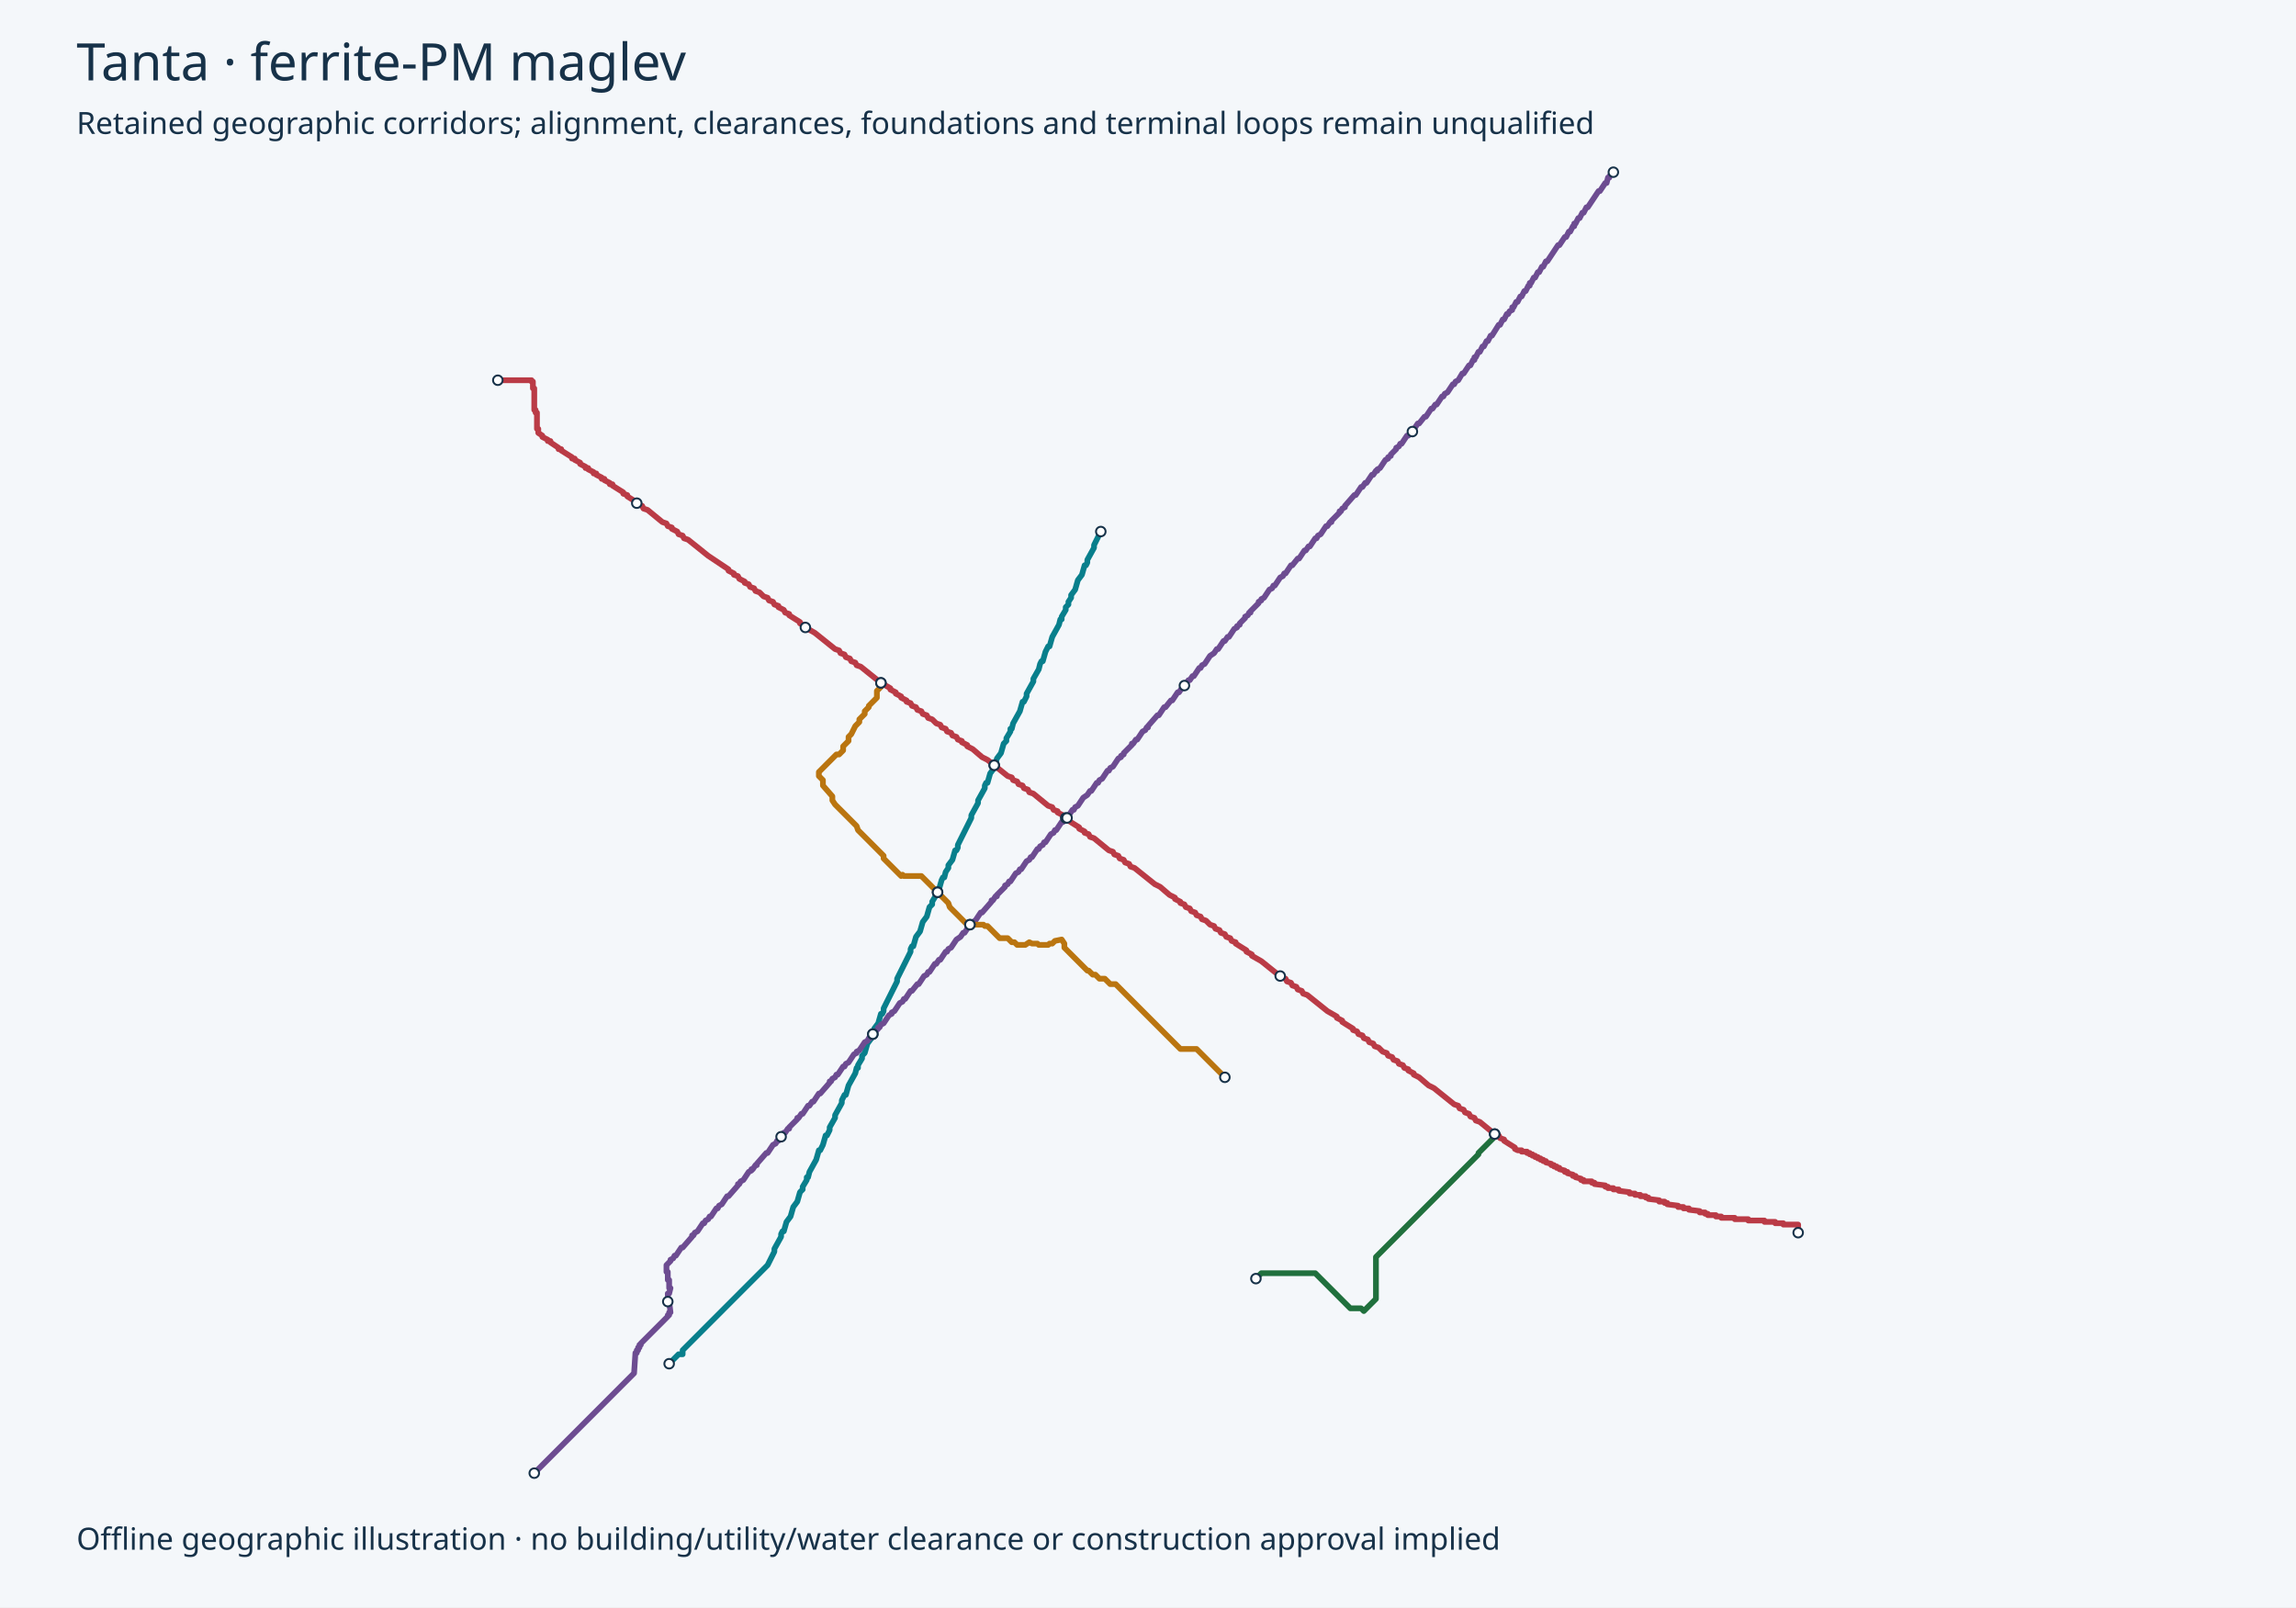
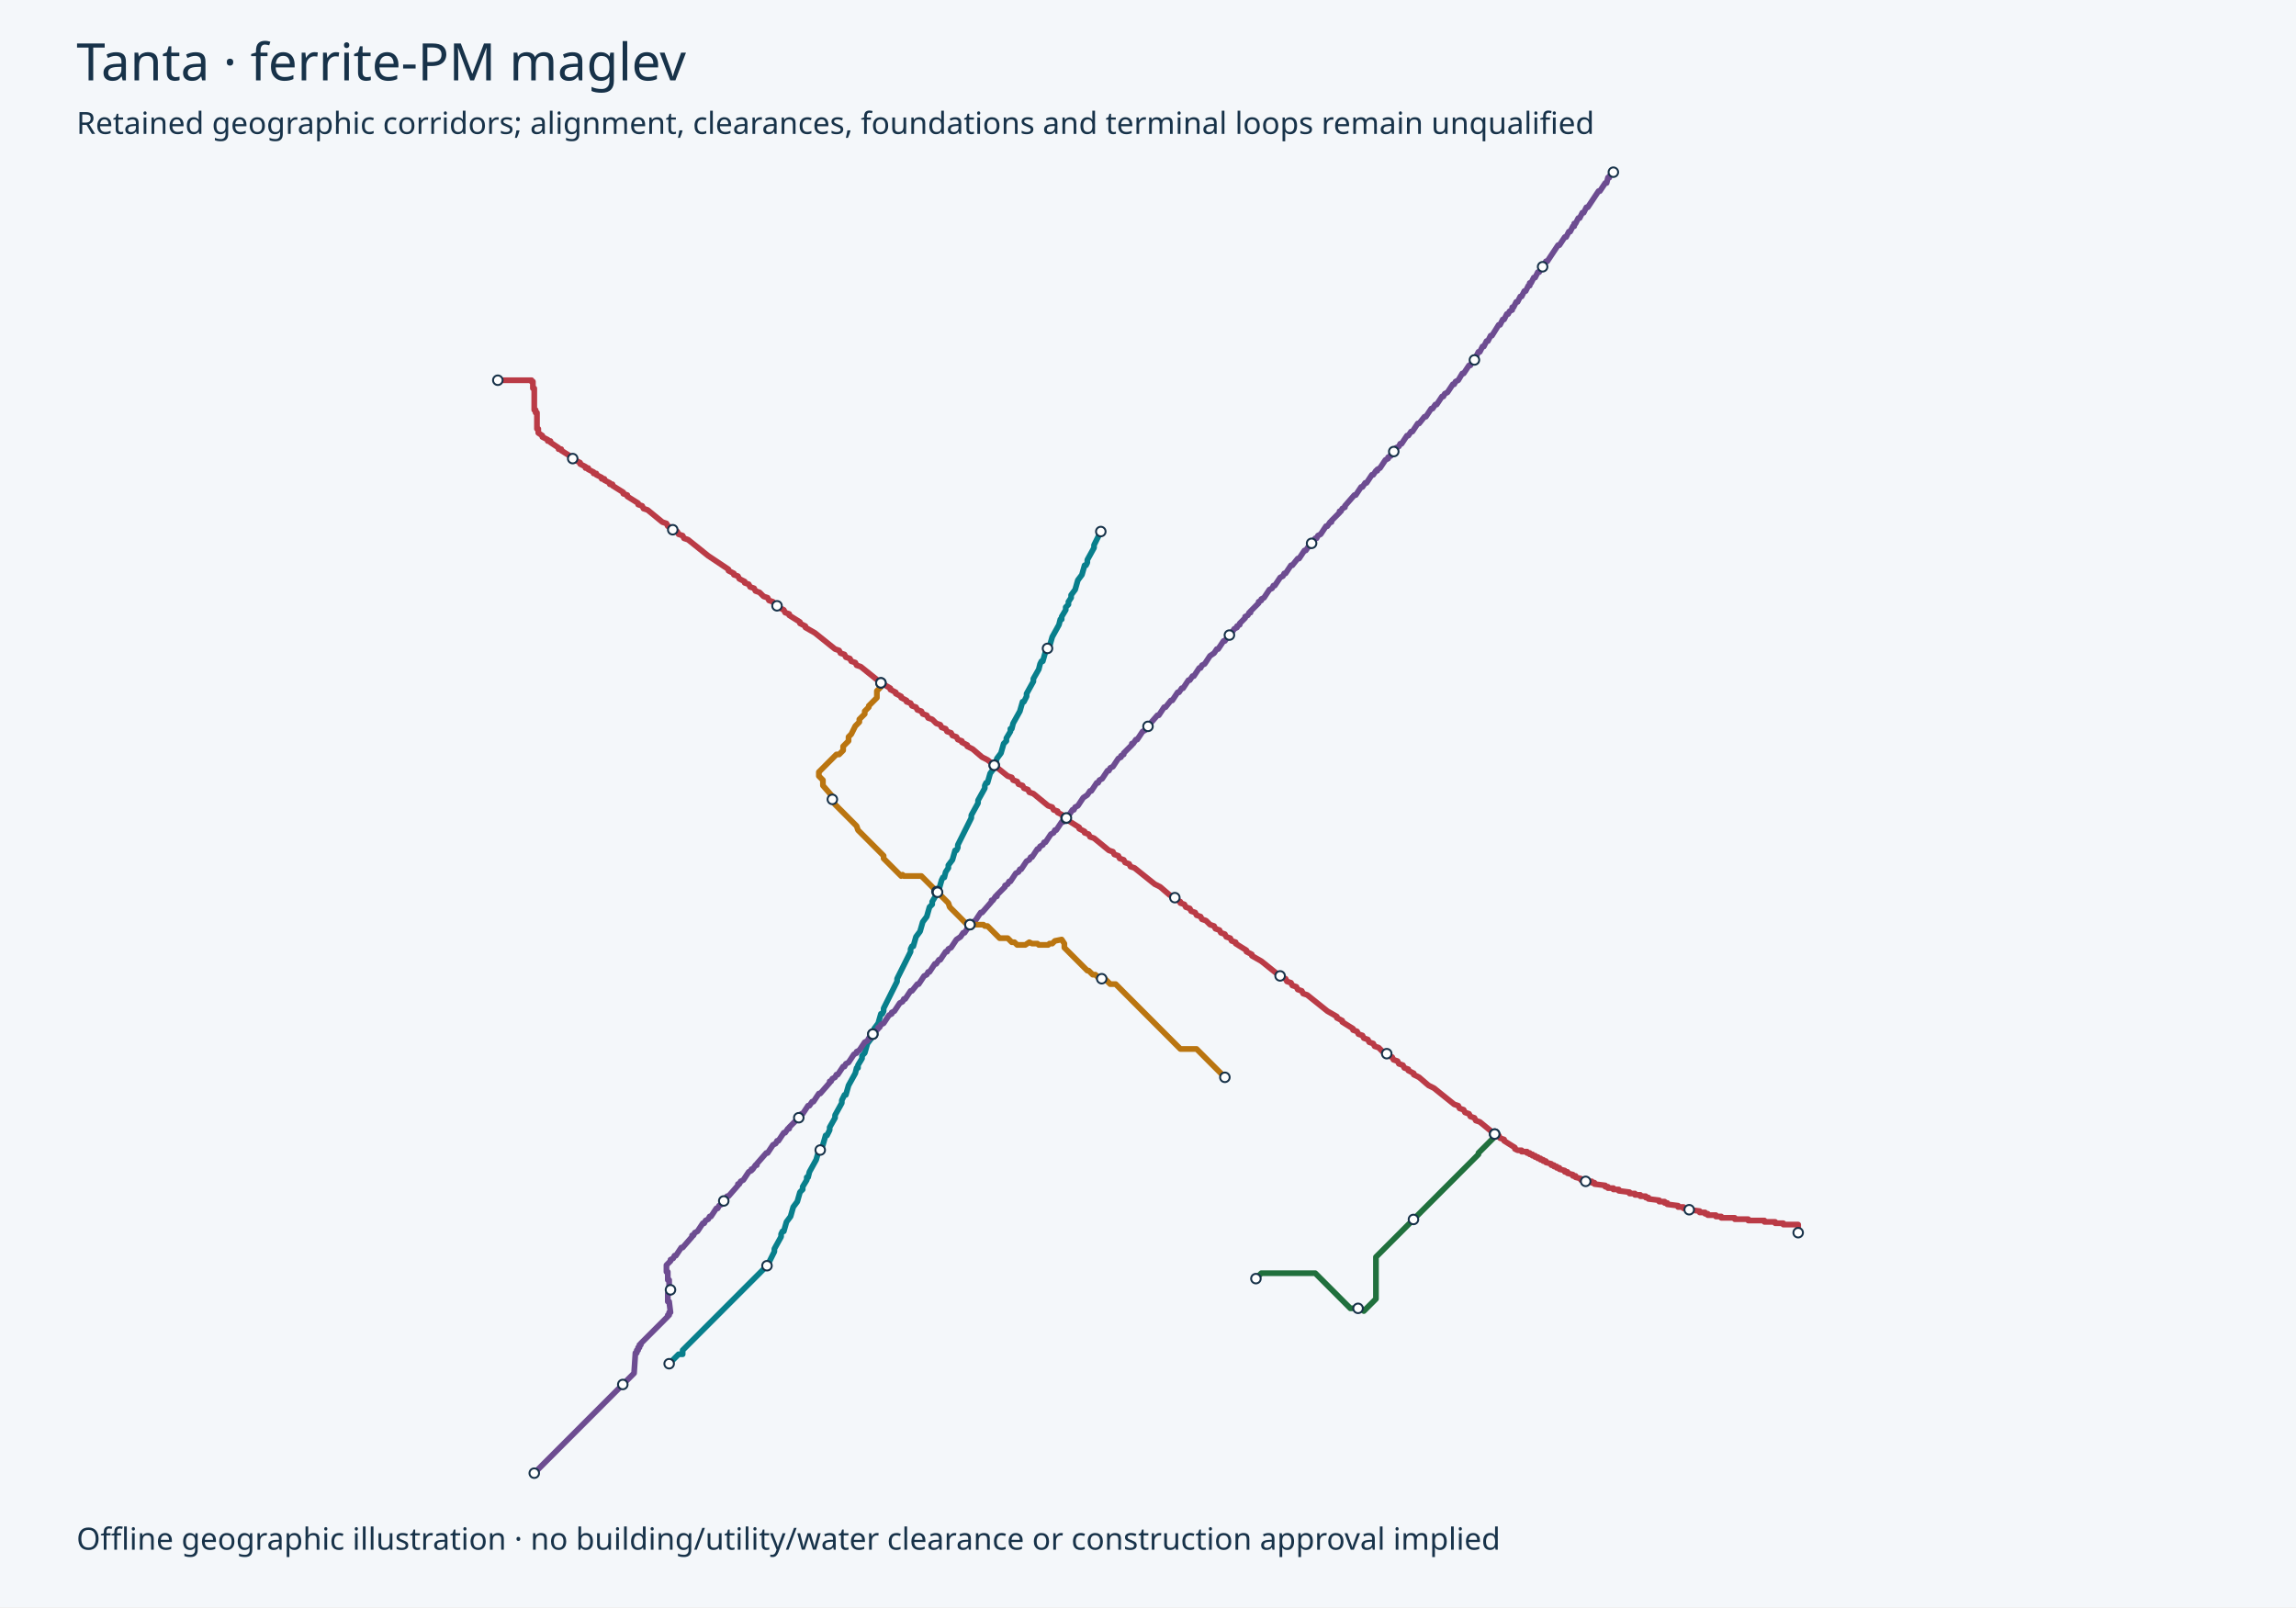
<svg xmlns="http://www.w3.org/2000/svg" width="1200" height="840" viewBox="0 0 1200 840" role="img">
  <rect width="1200" height="840" fill="#f4f7fa" />
  <g font-family="sans-serif" fill="#173249">
    <text x="40" y="42" font-size="27">Tanta · ferrite-PM maglev</text>
    <text x="40" y="70" font-size="16">Retained geographic corridors; alignment, clearances, foundations and terminal loops remain unqualified</text>
  </g>
  <polyline points="575.33,277.83 571.80,284.89 571.80,286.30 568.28,292.66 568.28,294.07 567.57,295.48 566.87,295.48 565.46,300.43 563.34,303.25 561.93,308.19 559.82,311.02 559.82,312.43 558.41,314.55 558.41,315.96 557.00,317.37 557.00,318.79 554.88,322.32 554.88,323.73 554.18,323.73 553.47,326.55 549.95,332.91 548.54,337.85 547.83,337.85 546.42,340.67 545.01,345.62 544.31,345.62 543.60,347.03 542.90,349.85 540.08,354.80 540.08,356.21 536.55,362.56 536.55,363.98 535.14,366.80 534.44,366.80 533.03,371.74 529.50,378.10 528.80,380.92 528.09,380.92 528.09,382.34 525.98,385.87 525.98,387.28 524.57,388.69 523.16,393.63 521.04,396.46 519.63,401.40 517.52,404.23 516.11,409.17 515.40,409.17 514.70,410.58 514.70,411.99 511.17,418.35 511.17,419.76 507.65,426.12 507.65,427.53 500.60,441.65 500.60,443.06 499.89,444.48 499.19,444.48 497.78,449.42 495.66,452.24 495.66,453.66 494.25,455.77 493.55,458.60 492.84,458.60 492.14,460.01 490.73,464.95 489.32,466.37 489.32,467.78 487.20,471.31 487.20,472.72 485.79,474.13 484.38,479.08 482.27,481.90 480.86,486.84 478.74,489.67 477.33,494.61 476.63,494.61 475.92,496.02 475.92,497.44 468.87,511.56 468.87,512.97 461.82,527.09 461.82,528.50 461.12,529.92 460.41,529.92 459.00,534.86 456.89,537.68 455.48,542.63 453.36,545.45 451.95,550.39 450.54,551.81 450.54,553.22 448.43,556.75 448.43,558.16 447.72,558.16 447.02,560.99 443.49,567.34 442.08,572.28 441.38,572.28 439.97,575.11 439.97,576.52 436.44,582.88 436.44,584.29 433.62,589.23 433.62,590.64 432.21,593.47 431.51,593.47 430.10,598.41 428.69,601.24 427.98,601.24 426.57,606.18 423.05,612.53 422.34,615.36 421.64,615.36 421.64,616.77 419.52,620.30 419.52,621.71 418.11,623.13 416.70,628.07 414.59,630.89 413.18,635.84 411.06,638.66 409.65,643.60 408.95,643.60 408.24,645.02 408.24,646.43 404.72,652.78 404.72,654.20 401.19,661.26 356.78,705.74 356.78,707.86 354.66,707.86 349.73,712.80" stroke="#087f8c" fill="none" stroke-width="3" stroke-linejoin="round" />
  <polyline points="260.19,198.74 277.82,198.74 277.82,199.45 278.52,199.45 278.52,202.98 279.23,202.98 279.23,214.28 279.93,214.28 279.93,215.69 280.64,215.69 280.64,224.16 281.34,224.16 281.34,226.28 283.46,227.69 283.46,228.40 286.28,229.81 286.28,230.52 287.69,230.52 287.69,231.23 291.92,234.05 291.92,234.76 293.33,234.76 293.33,235.46 298.97,238.99 298.97,239.70 300.38,239.70 300.38,240.40 303.20,241.82 303.20,242.52 306.02,243.94 306.02,244.64 307.43,244.64 307.43,245.35 310.25,246.76 310.25,247.47 311.66,247.47 311.66,248.17 314.48,249.58 314.48,250.29 315.89,250.29 315.89,251.00 318.71,252.41 318.71,253.12 320.12,253.12 320.12,253.82 325.76,257.35 325.76,258.06 327.87,258.76 327.87,259.47 333.51,263.00 333.51,263.71 335.63,264.41 336.33,265.83 338.45,266.53 346.20,272.89 348.32,273.59 349.02,275.01 351.14,275.71 351.14,276.42 353.96,277.83 354.66,279.24 356.78,279.95 357.48,281.36 359.60,282.07 370.17,290.54 380.75,297.60 380.75,298.31 383.57,299.72 383.57,300.43 385.68,301.13 386.39,302.54 389.21,303.96 389.21,304.66 391.32,305.37 392.03,306.78 394.14,307.49 394.85,308.90 396.96,309.61 399.08,311.72 401.19,312.43 401.90,313.84 404.01,314.55 404.72,315.96 406.83,316.67 406.83,317.37 409.65,318.79 410.36,320.20 412.47,320.90 412.47,321.61 418.11,325.14 418.11,325.85 420.93,327.26 420.93,327.96 425.87,330.79 436.44,339.26 438.56,339.97 439.26,341.38 441.38,342.09 442.08,343.50 444.20,344.21 444.90,345.62 447.02,346.32 447.72,347.74 449.84,348.44 460.41,356.92 465.35,359.74 465.35,360.45 468.17,361.86 468.17,362.56 470.99,363.98 470.99,364.68 473.81,366.10 473.81,366.80 475.92,367.51 476.63,368.92 478.74,369.63 479.45,371.04 481.56,371.74 482.27,373.16 484.38,373.86 485.09,375.28 487.20,375.98 489.32,378.10 491.43,378.81 492.14,380.22 494.25,380.92 494.96,382.34 497.07,383.04 497.78,384.45 499.89,385.16 500.60,386.57 502.71,387.28 502.71,387.99 505.53,389.40 505.53,390.10 508.35,391.52 513.29,395.75 516.11,397.17 526.68,405.64 528.80,406.34 529.50,407.76 531.62,408.46 532.32,409.88 534.44,410.58 535.14,411.99 537.26,412.70 537.96,414.11 540.08,414.82 547.83,421.17 549.95,421.88 550.65,423.29 552.77,424.00 552.77,424.70 555.59,426.12 555.59,426.82 558.41,428.23 558.41,428.94 564.05,432.47 564.05,433.18 566.87,434.59 566.87,435.30 568.98,436.00 569.69,437.41 571.80,438.12 579.56,444.48 581.67,445.18 582.38,446.59 584.49,447.30 585.20,448.71 587.31,449.42 588.02,450.83 590.13,451.54 590.84,452.95 592.95,453.66 603.52,462.13 606.34,463.54 611.28,467.78 614.10,469.19 614.10,469.90 616.92,471.31 616.92,472.01 619.03,472.72 619.74,474.13 621.85,474.84 622.56,476.25 624.67,476.96 625.38,478.37 627.49,479.08 628.20,480.49 630.31,481.19 632.43,483.31 634.54,484.02 635.25,485.43 637.36,486.14 638.07,487.55 640.18,488.26 640.89,489.67 643.00,490.37 643.71,491.79 645.82,492.49 645.82,493.20 651.46,496.73 651.46,497.44 654.28,498.85 654.28,499.55 659.22,502.38 669.79,510.85 671.91,511.56 672.61,512.97 674.73,513.68 675.43,515.09 677.55,515.79 678.25,517.21 680.37,517.91 681.07,519.33 683.19,520.03 693.76,528.50 698.70,531.33 698.70,532.04 701.52,533.45 701.52,534.15 707.16,537.68 707.16,538.39 709.27,539.10 709.98,540.51 712.09,541.21 712.80,542.63 714.91,543.33 715.62,544.75 717.73,545.45 718.44,546.86 720.55,547.57 722.67,549.69 724.78,550.39 725.49,551.81 727.60,552.51 728.31,553.93 730.42,554.63 731.13,556.04 733.24,556.75 733.95,558.16 736.06,558.87 736.06,559.57 738.88,560.99 738.88,561.69 741.70,563.10 746.64,567.34 749.46,568.75 760.03,577.23 762.15,577.93 762.85,579.35 764.97,580.05 765.67,581.46 767.79,582.17 768.49,583.58 770.61,584.29 771.31,585.70 773.43,586.41 781.18,592.76 783.30,593.47 784.00,594.88 786.12,595.59 786.12,596.29 791.76,599.82 791.76,600.53 793.17,601.24 795.28,601.24 795.28,601.94 798.10,601.94 798.10,602.65 799.51,602.65 799.51,603.35 800.92,603.35 800.92,604.06 802.33,604.06 802.33,604.77 803.74,604.77 803.74,605.47 805.15,605.47 805.15,606.18 806.56,606.18 806.56,606.88 807.97,606.88 807.97,607.59 810.79,608.30 810.79,609.00 812.20,609.00 812.20,609.71 813.61,609.71 813.61,610.42 815.02,610.42 815.02,611.12 817.84,611.83 817.84,612.53 819.25,612.53 819.25,613.24 822.07,613.95 822.07,614.65 823.48,614.65 823.48,615.36 826.30,616.06 826.30,616.77 827.71,616.77 827.71,617.48 831.94,617.48 831.94,618.18 833.35,618.18 833.35,618.89 838.99,619.60 838.99,620.30 840.40,620.30 840.40,621.01 843.22,621.01 843.22,621.71 846.04,621.71 846.04,622.42 851.68,623.13 851.68,623.83 854.50,623.83 854.50,624.54 857.32,624.54 857.32,625.24 860.14,625.24 860.14,625.95 861.55,625.95 861.55,626.66 867.19,627.36 867.19,628.07 870.01,628.07 870.01,628.77 871.42,628.77 871.42,629.48 877.06,630.19 877.06,630.89 879.88,630.89 879.88,631.60 882.70,631.60 882.70,632.31 888.34,633.01 888.34,633.72 891.16,633.72 891.16,634.42 892.57,634.42 892.57,635.13 896.80,635.13 896.80,635.84 899.62,635.84 899.62,636.54 906.67,636.54 906.67,637.25 913.72,637.25 913.72,637.95 922.18,637.95 922.18,638.66 927.82,638.66 927.82,639.37 932.05,639.37 932.05,640.07 939.81,640.07 939.81,644.31" stroke="#ba3b46" fill="none" stroke-width="3" stroke-linejoin="round" />
  <polyline points="279.23,770.00 331.40,717.75 332.10,707.15 332.81,707.15 332.81,705.74 333.51,705.74 333.51,704.33 334.22,704.33 334.22,702.92 334.92,702.92 334.92,702.21 349.02,688.09 349.02,687.38 349.73,687.38 349.73,685.97 350.43,685.97 349.73,680.32 349.02,680.32 349.02,676.09 349.73,676.09 350.43,673.26 349.73,673.26 349.73,669.02 349.02,669.02 349.02,664.79 348.32,664.79 348.32,661.26 350.43,659.14 350.43,658.43 351.84,657.73 352.55,656.31 353.25,656.31 356.07,652.08 356.78,652.08 361.71,646.43 361.71,645.72 362.42,645.72 363.12,644.31 364.53,643.60 367.35,639.37 368.06,639.37 368.76,637.95 370.17,637.25 370.88,635.84 371.58,635.84 374.40,631.60 375.11,631.60 375.81,630.19 377.22,629.48 380.04,625.24 380.75,625.24 385.68,619.60 385.68,618.89 386.39,618.89 387.09,617.48 388.50,616.77 391.32,612.53 392.73,611.83 392.73,611.12 393.44,611.12 394.85,609.00 395.55,609.00 395.55,608.30 400.49,602.65 401.19,602.65 404.01,598.41 405.42,597.71 406.13,596.29 406.83,596.29 409.65,592.06 410.36,592.06 411.77,589.94 412.47,589.94 412.47,589.23 416.70,584.99 416.70,584.29 417.41,584.29 418.82,582.17 419.52,582.17 422.34,577.93 423.05,577.93 424.46,575.82 425.16,575.82 427.98,571.58 428.69,571.58 433.62,565.93 433.62,565.22 434.33,565.22 435.03,563.81 436.44,563.10 437.15,561.69 437.85,561.69 440.67,557.46 441.38,557.46 442.08,556.04 443.49,555.34 446.31,551.10 447.72,550.39 447.72,549.69 449.13,548.98 451.95,544.75 453.36,544.04 454.07,542.63 454.77,542.63 454.77,541.92 459.00,537.68 459.00,536.98 459.71,536.98 460.41,535.57 461.82,534.86 464.64,530.62 466.05,529.92 466.05,529.21 467.46,528.50 470.28,524.27 471.69,523.56 472.40,522.15 473.10,522.15 475.92,517.91 476.63,517.91 479.45,514.38 480.15,514.38 482.97,510.15 484.38,509.44 485.09,508.03 485.79,508.03 488.61,503.79 489.32,503.79 490.73,501.67 491.43,501.67 494.25,497.44 494.96,497.44 495.66,496.02 497.07,495.32 499.89,491.08 502.01,489.67 503.42,487.55 504.12,487.55 506.94,483.31 507.65,483.31 508.35,481.90 509.76,481.19 512.58,476.96 513.29,476.96 518.22,471.31 518.22,470.60 518.93,470.60 520.34,468.48 521.04,468.48 521.04,467.78 525.27,463.54 525.27,462.83 526.68,462.13 527.39,460.72 528.09,460.72 530.91,456.48 532.32,455.77 533.03,454.36 533.73,454.36 536.55,450.12 537.96,449.42 538.67,448.01 539.37,448.01 542.19,443.77 542.90,443.77 543.60,442.36 545.01,441.65 545.72,440.24 546.42,440.24 549.24,436.00 550.65,435.30 551.36,433.88 552.06,433.88 554.88,429.65 555.59,429.65 557.00,427.53 557.70,427.53 560.52,423.29 561.23,423.29 561.93,421.88 563.34,421.17 566.16,416.94 568.28,415.52 569.69,413.41 570.39,413.41 573.21,409.17 573.92,409.17 574.62,407.76 576.03,407.05 578.85,402.81 579.56,402.81 580.26,401.40 581.67,400.70 584.49,396.46 585.90,395.75 585.90,395.05 587.31,394.34 587.31,393.63 591.54,389.40 591.54,388.69 592.25,388.69 593.66,386.57 594.36,386.57 597.18,382.34 598.59,381.63 599.30,380.22 600.00,380.22 600.00,379.51 604.93,373.86 605.64,373.86 608.46,369.63 609.16,369.63 611.98,366.10 612.69,366.10 615.51,361.86 616.21,361.86 617.62,359.74 618.33,359.74 621.15,355.50 621.85,355.50 623.26,353.39 623.97,353.39 626.79,349.15 627.49,349.15 628.20,347.74 629.61,347.03 632.43,342.79 634.54,341.38 635.95,339.26 636.66,339.26 639.48,335.03 640.18,335.03 641.59,332.91 642.30,332.91 645.12,328.67 646.53,327.96 646.53,327.26 647.94,326.55 647.94,325.85 650.76,323.02 650.76,322.32 652.17,321.61 652.87,320.20 653.58,320.20 653.58,319.49 657.81,315.25 657.81,314.55 659.22,313.84 659.22,313.14 660.63,312.43 663.45,308.19 664.86,307.49 665.56,306.07 666.27,306.07 669.09,301.84 670.50,301.13 671.20,299.72 671.91,299.72 674.73,295.48 675.43,295.48 678.25,291.95 678.96,291.95 681.78,287.72 682.48,287.72 683.89,285.60 684.60,285.60 687.42,281.36 688.12,281.36 688.83,279.95 690.24,279.24 693.06,275.01 693.76,275.01 695.17,272.89 695.88,272.89 695.88,272.18 700.11,267.94 700.11,267.24 700.81,267.24 701.52,265.83 702.93,265.12 702.93,264.41 707.86,258.76 708.57,258.76 711.39,254.53 712.09,254.53 713.50,252.41 714.21,252.41 717.03,248.17 717.73,248.17 719.14,246.05 719.85,246.05 719.85,245.35 721.26,244.64 724.08,240.40 725.49,239.70 725.49,238.99 726.90,238.29 726.90,237.58 729.72,234.76 729.72,234.05 731.13,233.34 731.83,231.93 732.54,231.93 735.36,227.69 736.06,227.69 737.47,225.58 738.18,225.58 741.00,221.34 741.70,221.34 744.52,217.81 745.23,217.81 748.05,213.57 748.75,213.57 750.16,211.45 750.87,211.45 753.69,207.22 754.39,207.22 755.10,205.80 756.51,205.10 759.33,200.86 760.03,200.86 760.74,199.45 762.15,198.74 764.26,195.21 764.97,195.21 767.79,190.98 768.49,190.98 769.90,188.15 770.61,188.15 770.61,186.74 771.31,186.74 772.72,183.91 773.43,183.91 774.84,181.09 775.54,181.09 776.95,178.27 777.66,178.27 779.07,175.44 779.77,175.44 783.30,169.79 784.00,169.79 785.41,166.97 786.12,166.97 787.53,164.14 788.23,164.14 788.94,162.73 790.35,162.02 790.35,160.61 791.05,160.61 792.46,157.79 793.17,157.79 794.58,154.96 795.28,154.96 796.69,152.14 797.40,152.14 798.81,149.31 799.51,149.31 799.51,147.90 800.22,147.90 801.63,145.08 802.33,145.08 803.74,142.25 804.45,142.25 805.86,139.43 806.56,139.43 807.97,136.60 808.68,136.60 814.32,128.13 815.02,128.13 817.84,123.89 818.55,123.89 819.96,121.07 820.66,121.07 822.07,118.25 822.78,118.25 822.78,116.83 823.48,116.83 824.89,114.01 825.60,114.01 827.01,111.18 827.71,111.18 829.12,108.36 829.83,108.36 835.47,99.89 836.17,99.89 838.99,95.65 839.70,95.65 840.40,92.82 841.11,92.82 841.11,92.12 843.22,90.00" stroke="#6d4c91" fill="none" stroke-width="3" stroke-linejoin="round" />
  <polyline points="460.41,356.92 460.41,359.03 458.30,361.15 458.30,364.68 454.07,368.92 454.07,369.63 451.95,371.74 451.95,373.16 449.13,375.98 449.13,377.39 447.02,379.51 444.90,383.75 443.49,385.16 443.49,387.28 440.67,390.10 440.67,392.22 438.56,394.34 437.15,394.34 427.98,403.52 427.98,405.64 430.10,407.76 430.10,410.58 435.03,416.23 435.03,418.35 436.44,420.47 447.72,431.77 448.43,433.88 461.82,447.30 461.82,448.71 470.99,457.89 471.69,457.19 472.40,457.89 481.56,457.89 495.66,472.01 496.37,474.13 505.53,483.31 513.99,483.31 514.70,484.02 516.11,484.02 522.45,490.37 526.68,490.37 528.80,492.49 530.21,492.49 531.62,493.90 535.85,493.90 537.96,492.49 539.37,493.20 542.19,493.20 542.90,493.90 547.83,493.90 548.54,493.20 549.95,493.20 551.36,491.79 554.88,491.08 556.29,493.20 556.29,495.32 568.28,507.32 568.98,507.32 571.10,509.44 572.51,509.44 574.62,511.56 577.44,511.56 580.26,514.38 583.08,514.38 616.92,548.28 625.38,548.28 640.18,563.10" stroke="#ba7510" fill="none" stroke-width="3" stroke-linejoin="round" />
  <polyline points="781.18,592.76 781.18,594.17 772.72,602.65 772.72,603.35 719.14,657.02 719.14,678.91 712.80,685.26 711.39,683.85 705.75,683.85 687.42,665.49 659.22,665.49 656.40,668.32" stroke="#20703d" fill="none" stroke-width="3" stroke-linejoin="round" />
  <circle cx="575.33" cy="277.83" r="2.5" fill="white" stroke="#173249" />
+   <circle cx="547.48" cy="338.91" r="2.5" fill="white" stroke="#173249" />
  <circle cx="519.63" cy="399.99" r="2.5" fill="white" stroke="#173249" />
-   <circle cx="490.02" cy="466.37" r="2.5" fill="white" stroke="#173249" />
+   <circle cx="489.67" cy="466.01" r="2.5" fill="white" stroke="#173249" />
  <circle cx="456.18" cy="540.51" r="2.5" fill="white" stroke="#173249" />
+   <circle cx="428.69" cy="601.11" r="2.5" fill="white" stroke="#173249" />
+   <circle cx="400.87" cy="661.58" r="2.5" fill="white" stroke="#173249" />
  <circle cx="349.73" cy="712.80" r="2.5" fill="white" stroke="#173249" />
  <circle cx="260.19" cy="198.74" r="2.5" fill="white" stroke="#173249" />
-   <circle cx="420.93" cy="327.96" r="2.5" fill="white" stroke="#173249" />
+   <circle cx="299.33" cy="239.70" r="2.5" fill="white" stroke="#173249" />
+   <circle cx="351.61" cy="276.89" r="2.5" fill="white" stroke="#173249" />
+   <circle cx="406.11" cy="316.65" r="2.5" fill="white" stroke="#173249" />
  <circle cx="460.41" cy="356.92" r="2.5" fill="white" stroke="#173249" />
  <circle cx="519.63" cy="399.99" r="2.5" fill="white" stroke="#173249" />
-   <circle cx="557.00" cy="427.53" r="2.5" fill="white" stroke="#173249" />
-   <circle cx="669.09" cy="510.15" r="2.5" fill="white" stroke="#173249" />
+   <circle cx="557.17" cy="427.70" r="2.5" fill="white" stroke="#173249" />
+   <circle cx="614.02" cy="469.19" r="2.5" fill="white" stroke="#173249" />
+   <circle cx="669.04" cy="510.09" r="2.5" fill="white" stroke="#173249" />
+   <circle cx="724.78" cy="550.74" r="2.5" fill="white" stroke="#173249" />
  <circle cx="781.18" cy="592.76" r="2.5" fill="white" stroke="#173249" />
+   <circle cx="828.74" cy="617.48" r="2.5" fill="white" stroke="#173249" />
+   <circle cx="882.86" cy="632.31" r="2.5" fill="white" stroke="#173249" />
  <circle cx="939.81" cy="644.31" r="2.5" fill="white" stroke="#173249" />
  <circle cx="279.23" cy="770.00" r="2.5" fill="white" stroke="#173249" />
-   <circle cx="408.24" cy="594.17" r="2.5" fill="white" stroke="#173249" />
+   <circle cx="325.50" cy="723.65" r="2.5" fill="white" stroke="#173249" />
+   <circle cx="350.43" cy="674.17" r="2.5" fill="white" stroke="#173249" />
+   <circle cx="378.27" cy="627.72" r="2.5" fill="white" stroke="#173249" />
+   <circle cx="417.48" cy="584.22" r="2.5" fill="white" stroke="#173249" />
  <circle cx="456.18" cy="540.51" r="2.5" fill="white" stroke="#173249" />
  <circle cx="506.94" cy="483.31" r="2.5" fill="white" stroke="#173249" />
-   <circle cx="557.70" cy="427.53" r="2.5" fill="white" stroke="#173249" />
-   <circle cx="619.03" cy="358.33" r="2.5" fill="white" stroke="#173249" />
-   <circle cx="738.18" cy="225.58" r="2.5" fill="white" stroke="#173249" />
+   <circle cx="557.35" cy="427.53" r="2.5" fill="white" stroke="#173249" />
+   <circle cx="600.00" cy="379.66" r="2.5" fill="white" stroke="#173249" />
+   <circle cx="642.55" cy="331.95" r="2.5" fill="white" stroke="#173249" />
+   <circle cx="685.50" cy="283.99" r="2.5" fill="white" stroke="#173249" />
+   <circle cx="728.45" cy="236.02" r="2.5" fill="white" stroke="#173249" />
+   <circle cx="770.61" cy="188.14" r="2.5" fill="white" stroke="#173249" />
+   <circle cx="806.24" cy="139.43" r="2.5" fill="white" stroke="#173249" />
  <circle cx="843.22" cy="90.00" r="2.5" fill="white" stroke="#173249" />
  <circle cx="460.41" cy="356.92" r="2.5" fill="white" stroke="#173249" />
+   <circle cx="435.03" cy="417.83" r="2.5" fill="white" stroke="#173249" />
  <circle cx="490.02" cy="466.37" r="2.5" fill="white" stroke="#173249" />
  <circle cx="506.94" cy="483.31" r="2.5" fill="white" stroke="#173249" />
+   <circle cx="575.81" cy="511.56" r="2.5" fill="white" stroke="#173249" />
  <circle cx="640.18" cy="563.10" r="2.5" fill="white" stroke="#173249" />
  <circle cx="781.18" cy="592.76" r="2.5" fill="white" stroke="#173249" />
+   <circle cx="738.74" cy="637.39" r="2.5" fill="white" stroke="#173249" />
+   <circle cx="709.79" cy="683.85" r="2.5" fill="white" stroke="#173249" />
  <circle cx="656.40" cy="668.32" r="2.5" fill="white" stroke="#173249" />
-   <circle cx="332.81" cy="263.00" r="2.5" fill="white" stroke="#173249" />
-   <circle cx="349.02" cy="680.32" r="2.5" fill="white" stroke="#173249" />
  <text x="40" y="810" font-family="sans-serif" font-size="16" fill="#173249">Offline geographic illustration · no building/utility/water clearance or construction approval implied</text>
</svg>
